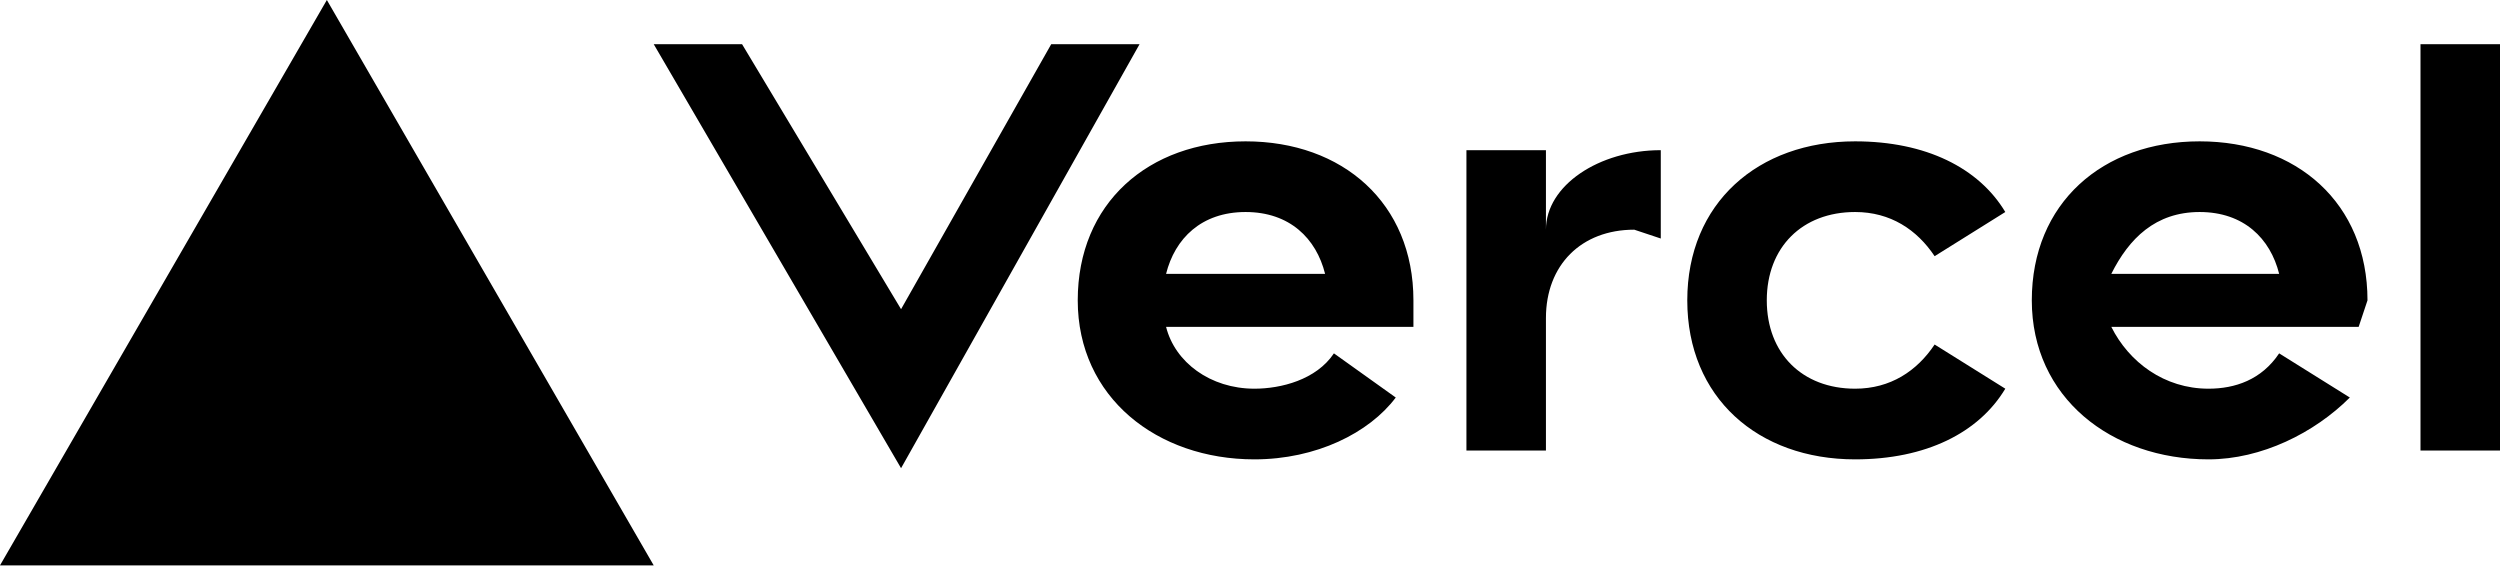
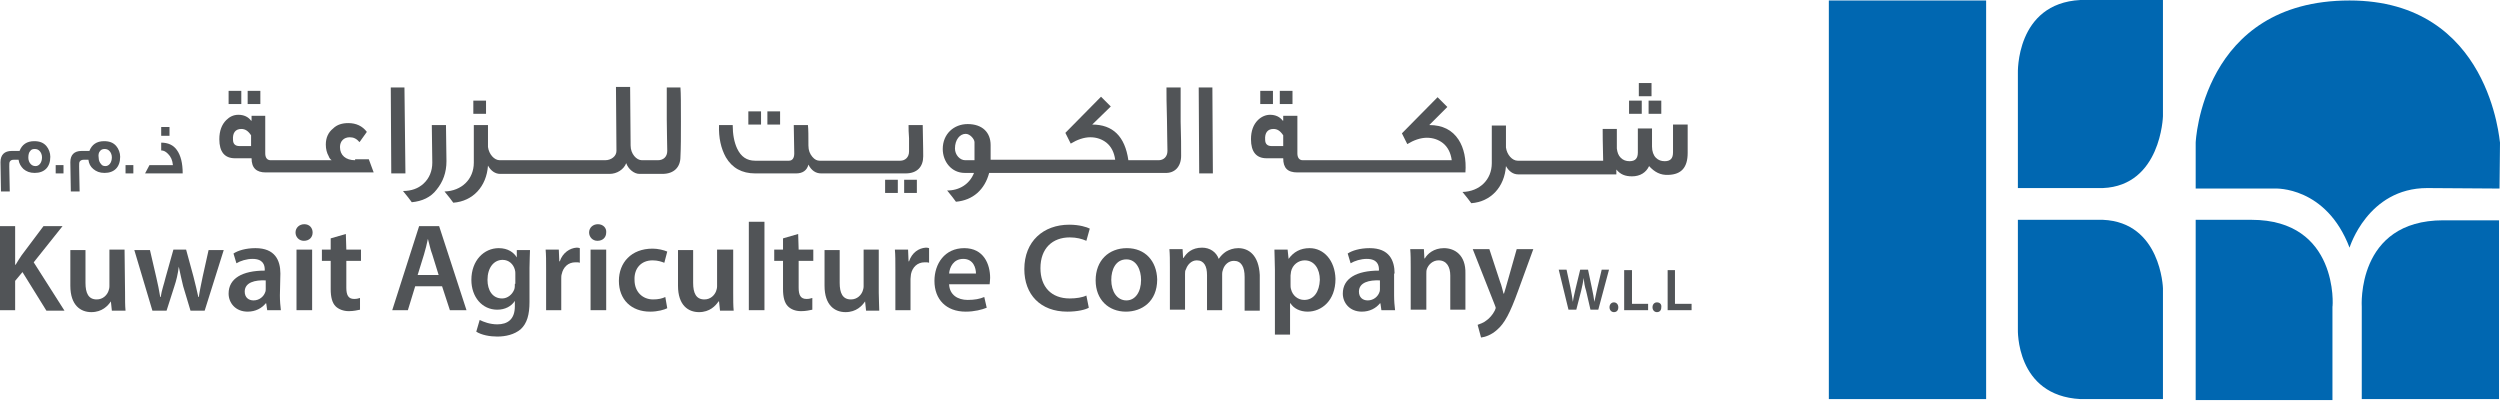
- <svg xmlns="http://www.w3.org/2000/svg" fill="none" viewBox="0 0 283 64">
-   <path fill="black" d="M141 16c-11 0-19 7-19 18s9 18 20 18c7 0 13-3 16-7l-7-5c-2 3-6 4-9 4-5 0-9-3-10-7h28v-3c0-11-8-18-19-18zm-9 15c1-4 4-7 9-7s8 3 9 7h-18zm117-15c-11 0-19 7-19 18s9 18 20 18c6 0 12-3 16-7l-8-5c-2 3-5 4-8 4-5 0-9-3-11-7h28l1-3c0-11-8-18-19-18zm-10 15c2-4 5-7 10-7s8 3 9 7h-19zm-39 3c0 6 4 10 10 10 4 0 7-2 9-5l8 5c-3 5-9 8-17 8-11 0-19-7-19-18s8-18 19-18c8 0 14 3 17 8l-8 5c-2-3-5-5-9-5-6 0-10 4-10 10zm83-29v46h-9V5h9zM37 0l37 64H0L37 0zm92 5-27 48L74 5h10l18 30 17-30h10zm59 12v10l-3-1c-6 0-10 4-10 10v15h-9V17h9v9c0-5 6-9 13-9z" />
+ <svg xmlns="http://www.w3.org/2000/svg" version="1.1" id="Layer_1" x="0px" y="0px" viewBox="0 0 511.8 81.9" style="enable-background:new 0 0 511.8 81.9;" xml:space="preserve">
+   <style type="text/css">
+ 	.st0{fill:#0067B1;}
+ 	.st1{fill:#515457;}
+ </style>
+   <g>
+     <rect x="374.4" y="0.1" class="st0" width="32.2" height="81.6" />
+     <path class="st0" d="M430.5,45h-17.4v22.4c0,0-0.5,13.6,12.8,14.3h16.9V59C442.8,59,442.4,45.5,430.5,45" />
+     <path class="st0" d="M430.5,38.5h-17.4V15c0,0-0.5-14.3,12.8-15h16.9v23.8C442.8,23.8,442.4,38,430.5,38.5" />
+     <path class="st0" d="M481,0.1c-30.3,0-31.5,29.1-31.5,29.1v9.4h16.3c0,0,10.4-0.5,15.2,12.1c0,0,3.7-12.2,15.9-12.2l14.8,0.1   l0.1-9.4C511.7,29.2,509.9,0.1,481,0.1" />
+     <path class="st0" d="M460.9,45h-11.4v36.9h28V62.8C477.6,62.8,478.8,45,460.9,45" />
+     <path class="st0" d="M483.5,62.8v18.9h28.1V45.1h-11.4C482.3,45.1,483.5,62.8,483.5,62.8" />
+   </g>
+   <g>
+     <path class="st1" d="M330.4,61.9c-0.5,0-0.9,0.4-0.9,1s0.4,1,0.9,1l0,0c0.6,0,0.9-0.4,0.9-1C331.3,62.3,330.9,61.9,330.4,61.9z" />
+     <path class="st1" d="M339.2,61.9c-0.5,0-0.9,0.4-0.9,1s0.4,1,0.9,1l0,0c0.6,0,0.9-0.4,0.9-1C340.2,62.3,339.8,61.9,339.2,61.9z" />
+     <rect x="11.4" y="33.8" class="st1" width="1.6" height="1.7" />
+     <rect x="25.7" y="33.8" class="st1" width="1.6" height="1.7" />
+     <path class="st1" d="M2,39.2l-0.1-5.1c0-0.5,0-0.8,0.1-1c0.2-0.3,0.4-0.4,0.9-0.4h0.9c0.1,0.8,0.5,1.4,1,1.9   c0.6,0.5,1.3,0.8,2.3,0.8c2,0,3.2-1.2,3.2-3.3c0-0.8-0.3-1.6-0.8-2.2c-0.6-0.7-1.4-1-2.5-1c-1.5,0-2.5,0.7-3,2H3.1H2.4   c-1.5,0-2.3,0.8-2.3,2.3l0.1,6H2z M6.2,30.9c0.2-0.3,0.5-0.4,0.9-0.4s0.7,0.1,1,0.4s0.5,0.8,0.5,1.3C8.6,33.3,8,34,7.3,34   c-0.4,0-0.7-0.1-1-0.4c-0.3-0.3-0.5-0.8-0.5-1.3C5.8,31.7,5.9,31.2,6.2,30.9z" />
+     <path class="st1" d="M16.3,39.2l-0.1-5.1c0-0.5,0-0.8,0.1-1c0.2-0.3,0.5-0.4,0.9-0.4h0.9c0.1,0.8,0.4,1.4,1,1.9s1.3,0.8,2.3,0.8   c2,0,3.2-1.2,3.2-3.3c0-0.8-0.3-1.6-0.8-2.2c-0.6-0.7-1.4-1-2.5-1c-1.5,0-2.5,0.7-3,2h-0.9h-0.7c-1.5,0-2.3,0.8-2.3,2.3l0.1,6H16.3   z M20.5,30.9c0.2-0.3,0.6-0.4,0.9-0.4c0.4,0,0.7,0.1,1,0.4s0.5,0.8,0.5,1.3c0,1.1-0.6,1.8-1.3,1.8c-0.4,0-0.7-0.1-0.9-0.4   c-0.3-0.3-0.5-0.8-0.5-1.3C20.1,31.7,20.2,31.2,20.5,30.9z" />
+     <rect x="33" y="26" class="st1" width="1.7" height="1.8" />
+     <path class="st1" d="M36.2,30.7c-0.7-1-1.8-1.5-3.2-1.5v1.6c0.5,0,0.9,0.2,1.4,0.7c0.6,0.6,0.9,1.3,1,2.3h-4.8l-0.9,1.7h7.7   C37.4,33.4,37,31.8,36.2,30.7z" />
+     <rect x="46.8" y="18.6" class="st1" width="2.6" height="2.7" />
+     <rect x="50.7" y="18.6" class="st1" width="2.6" height="2.7" />
+     <path class="st1" d="M72.7,32.8c-1.9,0-3.1-1-3.1-2.7c0-1.2,0.8-2,2-2c0.8,0,1.4,0.3,2,1l1.5-2.1c-0.9-1.2-2.2-1.8-3.8-1.8   c-1.2,0-2.3,0.3-3.1,1.1c-1,0.8-1.5,1.9-1.5,3.3c0,0.9,0.2,1.7,0.6,2.4c0.1,0.3,0.3,0.6,0.6,0.8H64h-0.5h-5.3l0,0h-2.8   c-0.7,0-1.1-0.5-1.1-1.4v-7.7h-2.8v1h-0.1c-0.6-0.8-1.5-1.2-2.6-1.2c-1,0-1.8,0.4-2.5,1.1c-0.9,0.9-1.4,2.2-1.4,3.9   c0,2.6,1.1,3.9,3.2,3.9h3.4c0,2,1,2.9,2.9,2.9h3.3h0.5h5.3H64h12.5l-1-2.7h-2.8V32.8z M49,29.9c-0.8,0-1.3-0.4-1.3-1.3   c-0.1-1.4,0.5-2.2,1.7-2.2c0.8,0,1.4,0.4,2,1.3v2.2H49z" />
+     <polygon class="st1" points="82.8,17.9 80,17.9 80.1,35.5 83,35.5  " />
+     <path class="st1" d="M82.5,39.1c0.8,1,1.4,1.7,1.8,2.3c2.1-0.2,3.9-1,5.1-2.6c1.3-1.6,2-3.5,2-5.8l-0.1-7.4h-2.9l0.1,7.7   c0,1.7-0.6,3.2-1.8,4.3C85.6,38.6,84.2,39.1,82.5,39.1z" />
+     <rect x="96.9" y="20.6" class="st1" width="2.6" height="2.7" />
+     <path class="st1" d="M139.4,24.9c0-3.4,0-5.8-0.1-7h-2.8c0,1.3,0,3.5,0,6.5c0,2.7,0.1,4.8,0.1,6.5c0,1.2-0.8,1.9-1.9,1.9h-1.3h-0.5   h-1.5c-1.1,0-2.3-1.3-2.3-3c0-0.8-0.1-9.9-0.1-12h-2.9l0.1,13.1c0,1.1-1.1,1.9-2.3,1.9h-1.5h-0.5h-5.2h-0.5H111h-0.5h-5.2l0,0h-3   c-1.1,0-2.2-1.2-2.4-2.7v-4.5H97v7.7c0,3.4-2.5,5.8-6,5.9c0.8,1,1.4,1.7,1.8,2.3c4-0.3,6.8-3.3,7.1-7.6c0.6,1.1,1.5,1.7,2.5,1.7   h2.3h0.5h5.2h0.5h5.2h0.5h5.2h0.5h2.5c1.5,0,2.9-0.9,3.4-2.2c0.4,1.2,1.6,2.2,2.7,2.2h1.8h0.5h2.4c2.4,0,3.7-1.4,3.7-3.5   C139.4,30.2,139.4,27.9,139.4,24.9z" />
+     <rect x="157.1" y="22.8" class="st1" width="2.6" height="2.7" />
+     <rect x="153.2" y="22.8" class="st1" width="2.6" height="2.7" />
+     <path class="st1" d="M170.2,35.5h5.2h0.5h5.2h0.5h3.8c2.4,0,3.6-1.4,3.6-3.5c0,0,0-2.1-0.1-6.4H186c0,0.7,0,1.6,0.1,2.7   c0,0.7,0,1.6,0,2.7c0,1.2-0.8,1.9-1.8,1.9h-3.2l0,0h-5.2h-0.4h-5.2l0,0h-2.5c-0.5,0-1-0.2-1.5-0.8s-0.8-1.3-0.8-2.3   c0-1.9,0-3.3-0.1-4.2h-2.9l0.1,5.8c0,1-0.4,1.5-1.1,1.5h-6.9c-1.7,0-2.9-0.8-3.7-2.5c-0.6-1.3-0.9-2.9-0.9-4.8h-2.8   c-0.1,2.6,0.4,4.8,1.4,6.6c1.3,2.2,3.3,3.3,6,3.3h8.4c1.3,0,2.2-0.6,2.5-1.8c0.6,1.2,1.5,1.8,2.6,1.8h1.8H170.2z" />
+     <rect x="181.2" y="36.8" class="st1" width="2.6" height="2.7" />
+     <rect x="185.1" y="36.8" class="st1" width="2.6" height="2.7" />
+     <path class="st1" d="M241.8,31.9c0-1.7,0-4.1-0.1-7c0-3.4,0-5.8,0-7h-2.9c0,1.3,0,3.5,0.1,6.5c0,2.7,0.1,4.8,0.1,6.5   c0,1.2-0.8,1.9-1.8,1.9h-1.3h-0.5H231c-0.7-4.9-3.2-7.3-7.4-7.3l3.8-3.7l-2-2l-7.3,7.4l1.1,2.2c1.3-0.8,2.7-1.3,4-1.3   s2.4,0.4,3.3,1.1c1,0.8,1.6,2,1.8,3.5h-10.5h-0.5h-5.2h-0.5h-5.2l0,0h-3.6v-3c0-2.6-1.7-4.3-4.7-4.3c-2.8,0-5.1,2-5.1,5.1   c0,2.6,1.8,4.9,4.5,4.9h1.9c-0.9,2.3-3,3.6-5.5,3.6c0.8,1,1.4,1.7,1.8,2.3c3.5-0.3,5.9-2.5,6.8-5.9h3.4l0,0h5.8h0.5h5.2h0.5h17.7   h0.5h2.4C240.5,35.5,241.8,34.1,241.8,31.9z M197.6,32.8c-1.1,0-2.1-1.1-2.1-2.4c0-1.8,1-3,2.2-3c0.9,0,1.8,1.1,1.8,1.7   c0,0.2,0,1.4,0,3.7H197.6z" />
+     <polygon class="st1" points="248.3,35.5 248.2,17.9 245.4,17.9 245.5,35.5  " />
+     <rect x="258" y="18.6" class="st1" width="2.6" height="2.7" />
+     <rect x="262" y="18.6" class="st1" width="2.6" height="2.7" />
+     <path class="st1" d="M298.6,28.6c-1.3-2-3.3-3-6-3l3.7-3.7l-2-2l-7.3,7.4l1.1,2.2c1.3-0.8,2.7-1.3,4-1.3s2.4,0.4,3.3,1.1   c1,0.8,1.6,2,1.8,3.5h-11.1l0,0h-5.2h-0.5h-5.2h-0.5h-5.2l0,0h-2.8c-0.7,0-1.1-0.5-1.1-1.4v-7.7h-2.9v1h-0.1   c-0.6-0.8-1.5-1.2-2.6-1.2c-0.9,0-1.8,0.4-2.5,1.1c-0.9,0.9-1.4,2.2-1.4,3.9c0,2.6,1.1,3.9,3.2,3.9h3.4c0,2,0.9,2.9,2.9,2.9h3.3   h0.5h5.2h0.5h5.2h0.5h5.2h0.5H300C300.2,32.6,299.7,30.3,298.6,28.6z M260.3,29.9c-0.8,0-1.3-0.4-1.3-1.3c-0.1-1.4,0.5-2.2,1.7-2.2   c0.8,0,1.4,0.4,2,1.3v2.2H260.3z" />
+     <rect x="335.5" y="17" class="st1" width="2.6" height="2.7" />
+     <path class="st1" d="M341.6,35.8c2.6-0.1,3.9-1.5,3.9-4.5v-5.8h-3c0,3.9,0,5.8,0,5.7c0,1.2-0.5,1.8-1.7,1.8c-0.7,0-1.3-0.2-1.8-0.7   c-0.5-0.5-0.8-1.3-0.8-2.3c0-1.7,0-2.9,0-3.7h-2.9c0,2.9,0,4.5,0,4.9c0,1.2-0.5,1.8-1.7,1.8c-0.7,0-1.3-0.2-1.8-0.7   c-0.5-0.5-0.7-1.1-0.8-1.9v-0.1v-3.9h-2.9c0,0.7,0,2.8,0.1,6.5h-3.5l0,0h-5.3h-0.5h-5.2h-0.5h-2.5c-1.1,0-2.2-1.2-2.4-2.7v-4.5   h-2.9v7.7c0,3.4-2.5,5.8-6,5.9c0.8,1,1.4,1.7,1.8,2.3c4-0.3,6.8-3.3,7.1-7.6c0.6,1.1,1.5,1.7,2.5,1.7h2.3l0,0h5.8h0.5h5.2h0.5h5.8   v-1c0.8,1,1.8,1.4,3.2,1.4c1.7,0,2.9-0.8,3.5-2.1C338.7,35.2,339.9,35.9,341.6,35.8z" />
+     <rect x="337.5" y="20.6" class="st1" width="2.6" height="2.7" />
+     <rect x="333.5" y="20.6" class="st1" width="2.6" height="2.7" />
+     <path class="st1" d="M12.8,46.3H8.9l-4.5,6c-0.4,0.6-0.8,1.2-1.2,1.9H3.1v-7.9H0v17.2h3.1v-6l1.5-1.8l4.9,7.9h3.7l-6.3-9.9   L12.8,46.3z" />
+     <path class="st1" d="M25.5,51.1h-3.1v7.5c0,0.4-0.1,0.7-0.2,1c-0.3,0.8-1.1,1.7-2.4,1.7c-1.7,0-2.3-1.3-2.3-3.4v-6.7h-3.1v7.3   c0,4,2.1,5.4,4.3,5.4s3.4-1.3,4-2.2l0,0l0.2,1.9h2.8c-0.1-1-0.1-2.2-0.1-3.7L25.5,51.1L25.5,51.1z" />
+     <path class="st1" d="M41.5,56.6c-0.3,1.5-0.6,2.8-0.8,4.2h-0.1c-0.3-1.3-0.6-2.7-1-4.2l-1.5-5.5h-2.6l-1.6,5.7   c-0.3,1.3-0.8,2.6-1,4h-0.1c-0.2-1.3-0.5-2.7-0.8-4l-1.3-5.6h-3.2l3.7,12.4h2.9l1.6-5c0.4-1.2,0.7-2.4,0.9-4l0,0   c0.3,1.5,0.6,2.7,0.9,4l1.5,5h2.9l3.9-12.4h-3.1L41.5,56.6z" />
+     <path class="st1" d="M57.4,56c0-2.7-1.1-5.2-5.1-5.2c-2,0-3.6,0.5-4.5,1.1l0.6,2c0.8-0.5,2.1-0.9,3.3-0.9c2.2,0,2.5,1.3,2.5,2.2   v0.2c-4.6,0-7.4,1.6-7.4,4.7c0,1.9,1.4,3.7,3.9,3.7c1.6,0,2.9-0.7,3.7-1.7h0.1l0.2,1.4h2.8c-0.1-0.8-0.2-1.9-0.2-3L57.4,56L57.4,56   z M54.4,59.1c0,0.2,0,0.5-0.1,0.7c-0.3,0.9-1.2,1.7-2.4,1.7c-1,0-1.8-0.6-1.8-1.8c0-1.9,2.1-2.4,4.3-2.3V59.1z" />
+     <path class="st1" d="M62.3,45.9c-1,0-1.8,0.7-1.8,1.7c0,0.9,0.7,1.7,1.7,1.7c1.1,0,1.8-0.7,1.8-1.7C64,46.7,63.4,45.9,62.3,45.9z" />
+     <rect x="60.7" y="51.1" class="st1" width="3.2" height="12.4" />
+     <path class="st1" d="M70.8,47.9l-3.1,0.9v2.3h-1.8v2.3h1.8v5.8c0,1.6,0.3,2.8,1,3.5c0.6,0.6,1.6,1,2.7,1c1,0,1.8-0.2,2.3-0.3V61   c-0.4,0.1-0.6,0.2-1.2,0.2c-1.2,0-1.6-0.8-1.6-2.3v-5.5h3v-2.3h-3L70.8,47.9L70.8,47.9z" />
+     <path class="st1" d="M85.8,46.3l-5.5,17.2h3.2l1.5-4.9h5.5l1.6,4.9h3.4l-5.6-17.2H85.8z M85.5,56.3l1.3-4.2c0.3-1,0.6-2.2,0.8-3.2   l0,0c0.3,1,0.5,2.2,0.9,3.2l1.3,4.2H85.5z" />
+     <path class="st1" d="M105.8,52.7L105.8,52.7c-0.6-1-1.8-1.9-3.7-1.9c-3,0-5.6,2.5-5.6,6.5c0,3.5,2.2,6.1,5.3,6.1   c1.6,0,2.9-0.7,3.6-1.8l0,0v1.1c0,2.7-1.5,3.7-3.6,3.7c-1.5,0-2.8-0.5-3.6-0.9l-0.7,2.4c1.1,0.7,2.8,1,4.3,1c1.7,0,3.5-0.4,4.8-1.5   c1.3-1.2,1.8-3,1.8-5.6v-7c0-1.7,0.1-2.7,0.1-3.6h-2.7L105.8,52.7z M105.4,58.1c0,0.4,0,0.8-0.1,1.1c-0.4,1.1-1.4,1.9-2.5,1.9   c-2,0-3-1.7-3-3.8c0-2.5,1.3-4.1,3.1-4.1c1.3,0,2.2,0.9,2.5,2c0.1,0.3,0.1,0.6,0.1,0.8v2.1H105.4z" />
+     <path class="st1" d="M114.6,53.5h-0.1l-0.1-2.4h-2.7c0.1,1.1,0.1,2.3,0.1,4v8.4h3.1v-6.4c0-0.4,0-0.7,0.1-1   c0.3-1.4,1.3-2.4,2.8-2.4c0.4,0,0.7,0,0.9,0.1v-3c-0.3-0.1-0.4-0.1-0.7-0.1C116.7,50.8,115.2,51.7,114.6,53.5z" />
+     <path class="st1" d="M122.4,45.9c-1,0-1.8,0.7-1.8,1.7c0,0.9,0.7,1.7,1.7,1.7c1.1,0,1.8-0.7,1.8-1.7   C124.2,46.7,123.5,45.9,122.4,45.9z" />
+     <rect x="120.9" y="51.1" class="st1" width="3.2" height="12.4" />
+     <path class="st1" d="M133.6,53.3c1.1,0,1.9,0.3,2.4,0.5l0.6-2.3c-0.7-0.3-1.9-0.6-3-0.6c-4.4,0-6.9,2.9-6.9,6.6   c0,3.8,2.5,6.3,6.4,6.3c1.6,0,2.9-0.4,3.5-0.7l-0.4-2.3c-0.6,0.3-1.4,0.5-2.5,0.5c-2.1,0-3.8-1.5-3.8-4   C129.8,55,131.2,53.3,133.6,53.3z" />
+     <path class="st1" d="M149.9,51.1h-3.1v7.5c0,0.4-0.1,0.7-0.2,1c-0.3,0.8-1.1,1.7-2.4,1.7c-1.7,0-2.3-1.3-2.3-3.4v-6.7h-3.1v7.3   c0,4,2.1,5.4,4.3,5.4c2.2,0,3.4-1.3,4-2.2h0.1l0.2,1.9h2.8c-0.1-1-0.1-2.2-0.1-3.7v-8.8H149.9z" />
+     <rect x="153.3" y="45.4" class="st1" width="3.2" height="18.1" />
+     <path class="st1" d="M163.4,47.9l-3.1,0.9v2.3h-1.8v2.3h1.8v5.8c0,1.6,0.3,2.8,1,3.5c0.6,0.6,1.5,1,2.7,1c1,0,1.8-0.2,2.3-0.3V61   c-0.4,0.1-0.6,0.2-1.2,0.2c-1.2,0-1.6-0.8-1.6-2.3v-5.5h3v-2.3h-3L163.4,47.9L163.4,47.9z" />
+     <path class="st1" d="M179.9,51.1h-3.1v7.5c0,0.4-0.1,0.7-0.2,1c-0.3,0.8-1.1,1.7-2.4,1.7c-1.7,0-2.3-1.3-2.3-3.4v-6.7h-3.1v7.3   c0,4,2.1,5.4,4.3,5.4c2.2,0,3.4-1.3,4-2.2l0,0l0.2,1.9h2.7c0-1-0.1-2.2-0.1-3.7V51.1z" />
+     <path class="st1" d="M186.1,53.5H186l-0.1-2.4h-2.7c0.1,1.1,0.1,2.3,0.1,4v8.4h3.1v-6.4c0-0.4,0.1-0.7,0.1-1   c0.3-1.4,1.3-2.4,2.8-2.4c0.4,0,0.7,0,0.9,0.1v-3c-0.3-0.1-0.4-0.1-0.7-0.1C188.1,50.8,186.7,51.7,186.1,53.5z" />
+     <path class="st1" d="M197.4,50.8c-4,0-6.1,3.2-6.1,6.7c0,3.8,2.4,6.3,6.4,6.3c1.8,0,3.3-0.4,4.3-0.8l-0.5-2.2   c-0.9,0.4-2,0.6-3.4,0.6c-2,0-3.7-1-3.8-3.2h8.3c0-0.3,0.1-0.7,0.1-1.3C202.7,54.1,201.4,50.8,197.4,50.8z M194.3,56   c0.1-1.3,0.9-3,2.9-3c2.1,0,2.6,1.9,2.6,3H194.3z" />
+     <path class="st1" d="M219,48.6c1.4,0,2.5,0.3,3.4,0.7l0.7-2.5c-0.6-0.3-2.1-0.8-4.2-0.8c-5.3,0-9.2,3.4-9.2,9.1   c0,5.2,3.3,8.7,8.8,8.7c2.1,0,3.7-0.4,4.4-0.8l-0.5-2.5c-0.8,0.4-2.1,0.6-3.4,0.6c-3.8,0-6-2.4-6-6.2C213,50.8,215.5,48.6,219,48.6   z" />
+     <path class="st1" d="M230.7,50.8c-3.7,0-6.4,2.5-6.4,6.6c0,4,2.7,6.4,6.2,6.4c3.2,0,6.4-2,6.4-6.6   C236.8,53.4,234.4,50.8,230.7,50.8z M230.6,61.5c-1.9,0-3.1-1.8-3.1-4.2c0-2.1,0.9-4.2,3.1-4.2c2.1,0,3,2.2,3,4.2   C233.6,59.8,232.4,61.5,230.6,61.5z" />
+     <path class="st1" d="M253.5,50.8c-1,0-1.8,0.3-2.5,0.7c-0.6,0.4-1.1,0.9-1.5,1.5l0,0c-0.5-1.4-1.8-2.3-3.4-2.3   c-2.1,0-3.2,1.1-3.8,2.1h-0.1l-0.1-1.8h-2.7c0.1,1.1,0.1,2.3,0.1,3.7v8.7h3.1v-7.3c0-0.4,0-0.7,0.2-1c0.3-0.9,1.1-1.8,2.2-1.8   c1.5,0,2.1,1.2,2.1,3v7.2h3.1v-7.4c0-0.4,0.1-0.7,0.2-1c0.3-0.9,1.1-1.7,2.2-1.7c1.5,0,2.2,1.2,2.2,3.3v6.9h3.1v-7.3   C257.7,52.2,255.6,50.8,253.5,50.8z" />
+     <path class="st1" d="M268.1,50.8c-1.9,0-3.3,0.8-4.3,2.2l0,0l-0.2-1.9h-2.7c0,1.2,0.1,2.5,0.1,4.1v13.3h3.1v-6.4h0.1   c0.6,1,1.9,1.7,3.5,1.7c2.8,0,5.7-2.2,5.7-6.7C273.3,53.3,271,50.8,268.1,50.8z M267,61.4c-1.3,0-2.4-0.9-2.7-2.2   c-0.1-0.3-0.1-0.6-0.1-0.9v-1.9c0-0.3,0.1-0.5,0.1-0.8c0.3-1.4,1.5-2.3,2.8-2.3c2,0,3.1,1.8,3.1,4C270.1,59.7,269,61.4,267,61.4z" />
+     <path class="st1" d="M285.5,56c0-2.7-1.1-5.2-5.1-5.2c-2,0-3.6,0.5-4.5,1.1l0.6,2c0.8-0.5,2.1-0.9,3.3-0.9c2.2,0,2.5,1.3,2.5,2.2   v0.2c-4.6,0-7.4,1.6-7.4,4.7c0,1.9,1.4,3.7,3.9,3.7c1.6,0,2.9-0.7,3.7-1.7h0.1l0.2,1.4h2.8c-0.1-0.8-0.2-1.9-0.2-3V56H285.5z    M282.5,59.1c0,0.2,0,0.5-0.1,0.7c-0.3,0.9-1.2,1.7-2.4,1.7c-1,0-1.8-0.6-1.8-1.8c0-1.9,2.1-2.4,4.3-2.3V59.1z" />
+     <path class="st1" d="M295.6,50.8c-2.1,0-3.4,1.2-3.9,2.1h-0.1l-0.1-1.9h-2.8c0.1,1.1,0.1,2.3,0.1,3.7v8.7h3.2v-7.3   c0-0.4,0-0.7,0.1-1c0.3-0.9,1.2-1.8,2.4-1.8c1.7,0,2.4,1.4,2.4,3.1v7h3.1V56C300.1,52.2,297.8,50.8,295.6,50.8z" />
+     <path class="st1" d="M308.6,57.7c-0.2,0.8-0.5,1.7-0.7,2.4h-0.1c-0.2-0.7-0.4-1.7-0.7-2.4l-2.2-6.7h-3.4l4.5,11.4   c0.1,0.3,0.2,0.5,0.2,0.6c0,0.2-0.1,0.3-0.2,0.6c-0.4,0.8-1.1,1.6-1.7,2c-0.6,0.5-1.3,0.7-1.8,0.9l0.7,2.6c0.8-0.1,2.1-0.5,3.3-1.6   c1.5-1.3,2.6-3.3,4.3-8l3.1-8.5h-3.4L308.6,57.7z" />
+     <path class="st1" d="M327,59c-0.2,1-0.4,1.9-0.6,2.8l0,0c-0.1-0.9-0.3-1.8-0.5-2.8l-0.8-3.8h-1.6l-0.9,3.7c-0.2,1-0.5,2-0.6,2.9   l0,0c-0.1-0.8-0.3-1.9-0.5-2.9l-0.8-3.7h-1.6l2,8.2h1.6l1-3.9c0.2-0.9,0.4-1.7,0.5-2.6l0,0c0.1,0.9,0.2,1.7,0.5,2.6l0.9,3.9h1.6   l2.2-8.2h-1.5L327,59z" />
+     <polygon class="st1" points="334.1,55.3 332.5,55.3 332.5,63.5 337.4,63.5 337.4,62.2 334.1,62.2  " />
+     <polygon class="st1" points="342.9,62.2 342.9,55.3 341.4,55.3 341.4,63.5 346.3,63.5 346.3,62.2  " />
+   </g>
</svg>
